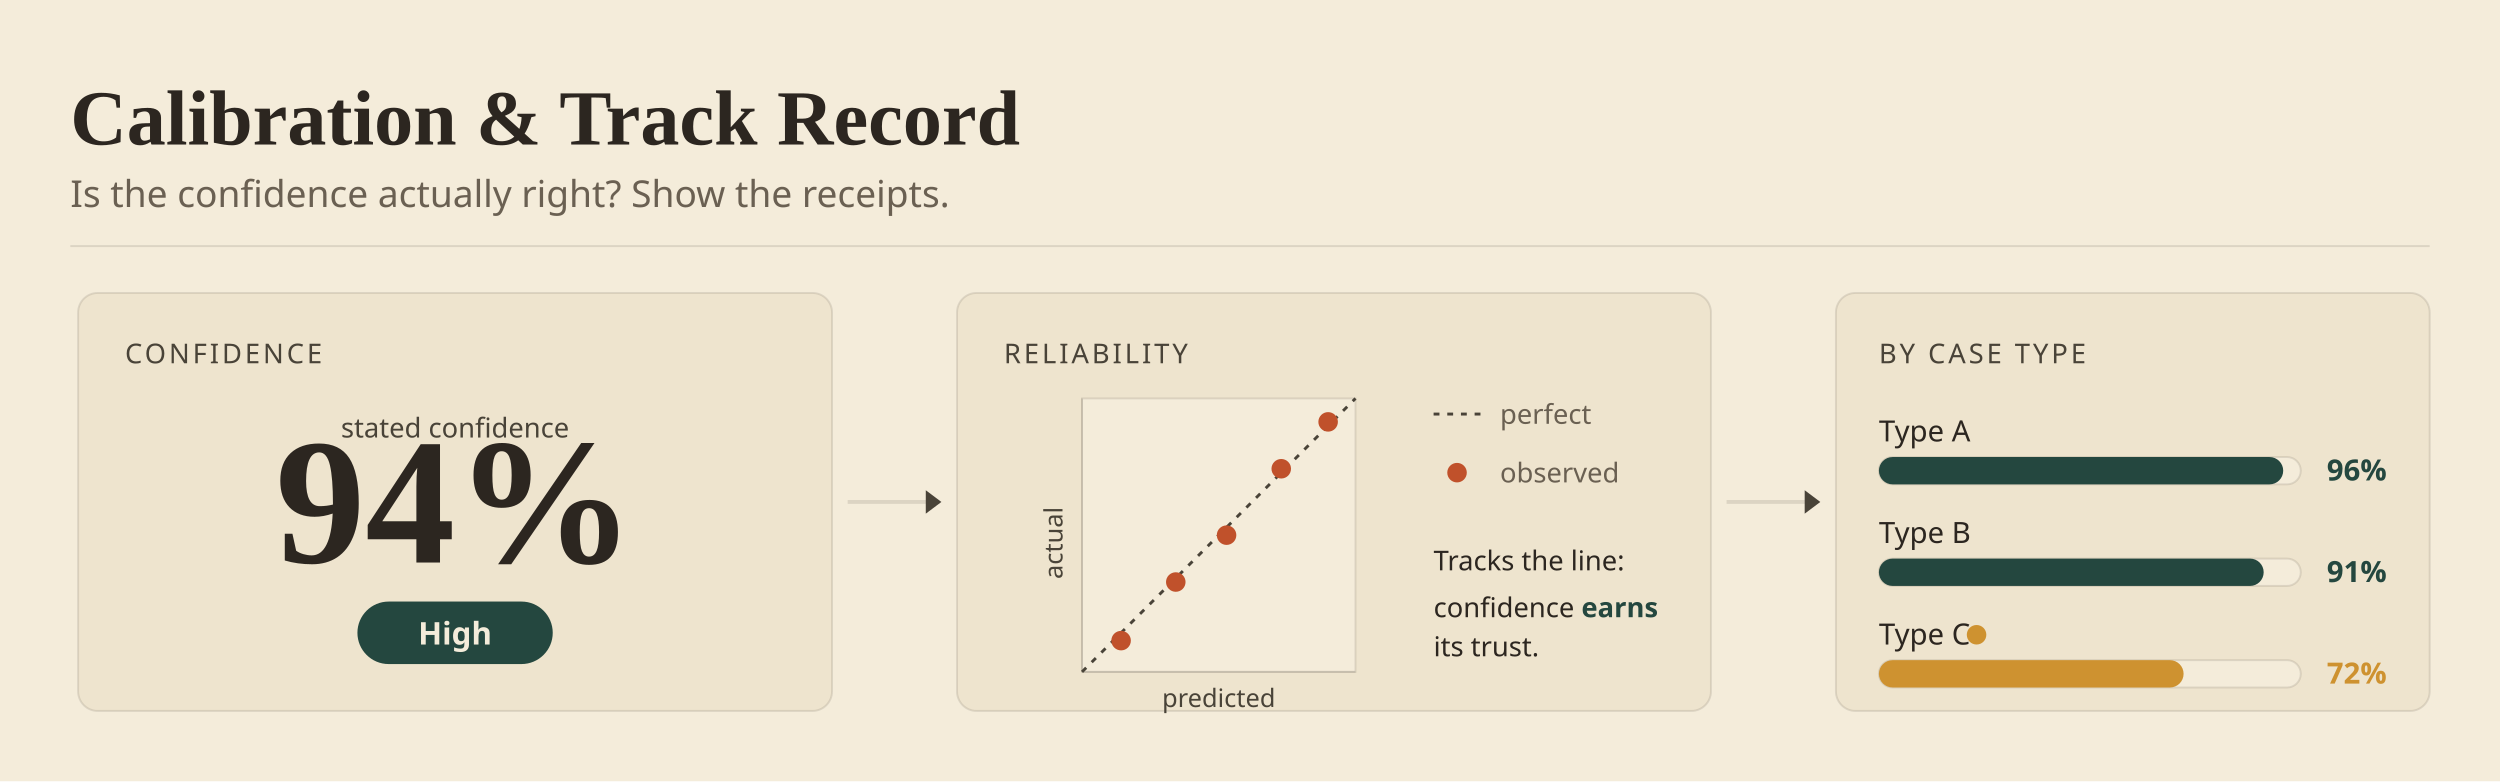
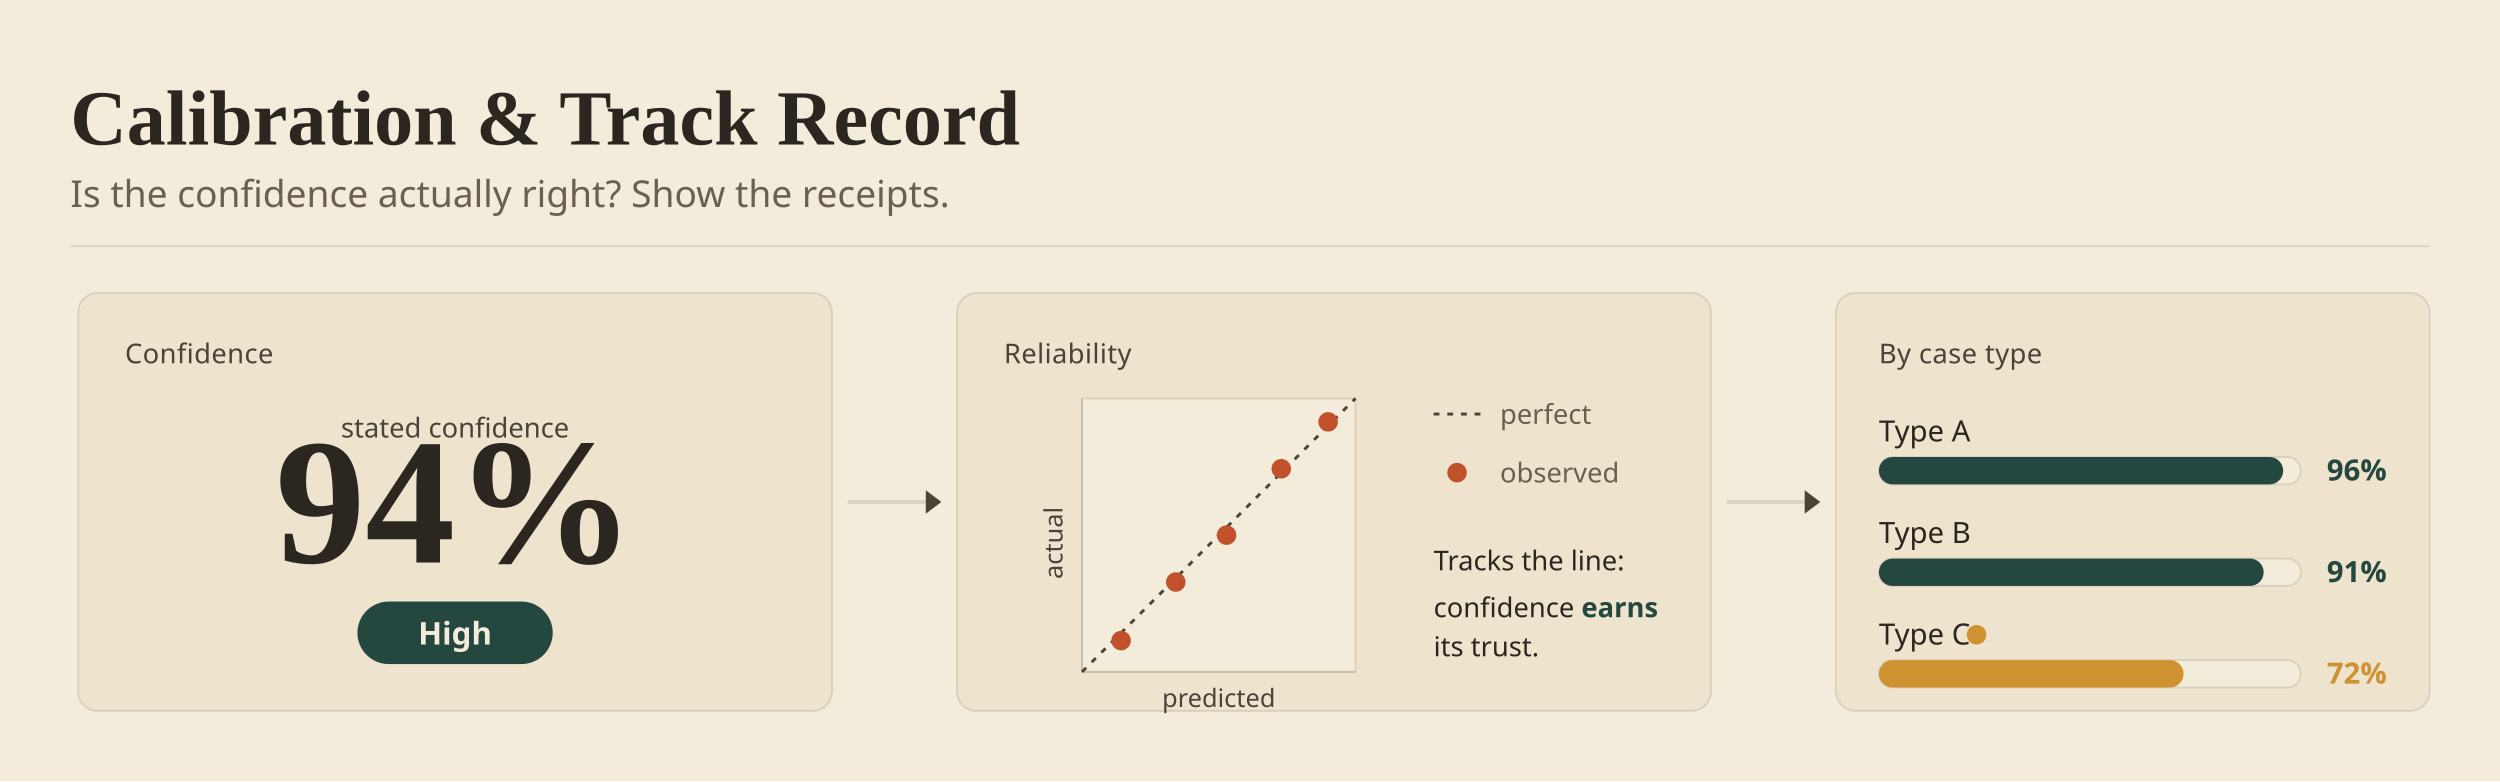
<svg xmlns="http://www.w3.org/2000/svg" viewBox="0 0 1280 400" preserveAspectRatio="xMidYMid meet" role="img" aria-labelledby="t d">
  <rect x="0" y="0" width="1280" height="400" fill="#F4ECDA" />
  <text x="36" y="74" font-family="Georgia, 'Times New Roman', serif" font-size="40" font-weight="bold" fill="#2C2620">Calibration &amp; Track Record</text>
  <text x="36" y="106" font-family="ui-sans-serif, system-ui, sans-serif" font-size="19" fill="#6A6052">Is the confidence actually right? Show the receipts.</text>
  <line x1="36" y1="126" x2="1244" y2="126" stroke="rgba(44,38,32,0.12)" stroke-width="1" />
  <g transform="translate(40,150)">
    <rect x="0" y="0" width="386" height="214" rx="10" fill="#EEE4CE" stroke="rgba(44,38,32,0.12)" stroke-width="1" />
-     <text x="24" y="36" font-family="ui-sans-serif, system-ui, sans-serif" font-size="14" letter-spacing="1.5" fill="#494338">CONFIDENCE</text>
+     <text x="24" y="36" font-family="ui-sans-serif, system-ui, sans-serif" font-size="14" letter-spacing="0.2" fill="#494338">Confidence</text>
    <text x="193" y="138" text-anchor="middle" font-family="Georgia, 'Times New Roman', serif" font-size="92" font-weight="bold" fill="#2C2620">94%</text>
    <rect x="143" y="158" width="100" height="32" rx="16" fill="#24473F" />
    <text x="193" y="180" text-anchor="middle" font-family="ui-sans-serif, system-ui, sans-serif" font-size="16" font-weight="bold" fill="#F4ECDA">High</text>
    <text x="193" y="74" text-anchor="middle" font-family="ui-sans-serif, system-ui, sans-serif" font-size="14" fill="#494338">stated confidence</text>
  </g>
  <path d="M 434 257 H 480" fill="none" stroke="rgba(44,38,32,0.12)" stroke-width="2" />
  <path d="M 474 251 L 482 257 L 474 263 Z" fill="#494338" />
  <g transform="translate(490,150)">
    <rect x="0" y="0" width="386" height="214" rx="10" fill="#EEE4CE" stroke="rgba(44,38,32,0.12)" stroke-width="1" />
-     <text x="24" y="36" font-family="ui-sans-serif, system-ui, sans-serif" font-size="14" letter-spacing="1.5" fill="#494338">RELIABILITY</text>
+     <text x="24" y="36" font-family="ui-sans-serif, system-ui, sans-serif" font-size="14" letter-spacing="0.2" fill="#494338">Reliability</text>
    <rect x="64" y="54" width="140" height="140" fill="#F4ECDA" stroke="rgba(44,38,32,0.12)" stroke-width="1" />
    <line x1="64" y1="194" x2="204" y2="194" stroke="rgba(44,38,32,0.12)" stroke-width="1" />
    <line x1="64" y1="54" x2="64" y2="194" stroke="rgba(44,38,32,0.12)" stroke-width="1" />
    <line x1="64" y1="194" x2="204" y2="54" stroke="#494338" stroke-width="1.5" stroke-dasharray="3 4" />
    <circle cx="84" cy="178" r="5" fill="#C0512B" />
    <circle cx="112" cy="148" r="5" fill="#C0512B" />
    <circle cx="138" cy="124" r="5" fill="#C0512B" />
    <circle cx="166" cy="90" r="5" fill="#C0512B" />
    <circle cx="190" cy="66" r="5" fill="#C0512B" />
    <text x="134" y="212" text-anchor="middle" font-family="ui-sans-serif, system-ui, sans-serif" font-size="13" fill="#494338">predicted</text>
    <text x="54" y="128" text-anchor="middle" font-family="ui-sans-serif, system-ui, sans-serif" font-size="13" fill="#494338" transform="rotate(-90 54 128)">actual</text>
    <line x1="244" y1="62" x2="268" y2="62" stroke="#494338" stroke-width="1.5" stroke-dasharray="3 4" />
    <text x="278" y="67" font-family="ui-sans-serif, system-ui, sans-serif" font-size="14" fill="#6A6052">perfect</text>
    <circle cx="256" cy="92" r="5" fill="#C0512B" />
    <text x="278" y="97" font-family="ui-sans-serif, system-ui, sans-serif" font-size="14" fill="#6A6052">observed</text>
    <text x="244" y="142" font-family="ui-sans-serif, system-ui, sans-serif" font-size="14" fill="#2C2620">Tracks the line:</text>
    <text x="244" y="166" font-family="ui-sans-serif, system-ui, sans-serif" font-size="14" fill="#2C2620">confidence <tspan font-weight="bold" fill="#24473F">earns</tspan>
    </text>
    <text x="244" y="186" font-family="ui-sans-serif, system-ui, sans-serif" font-size="14" fill="#2C2620">its trust.</text>
  </g>
  <path d="M 884 257 H 930" fill="none" stroke="rgba(44,38,32,0.12)" stroke-width="2" />
  <path d="M 924 251 L 932 257 L 924 263 Z" fill="#494338" />
  <g transform="translate(940,150)">
    <rect x="0" y="0" width="304" height="214" rx="10" fill="#EEE4CE" stroke="rgba(44,38,32,0.12)" stroke-width="1" />
-     <text x="22" y="36" font-family="ui-sans-serif, system-ui, sans-serif" font-size="14" letter-spacing="1.5" fill="#494338">BY CASE TYPE</text>
+     <text x="22" y="36" font-family="ui-sans-serif, system-ui, sans-serif" font-size="14" letter-spacing="0.2" fill="#494338">By case type</text>
    <text x="22" y="76" font-family="ui-sans-serif, system-ui, sans-serif" font-size="15" fill="#2C2620">Type A</text>
    <rect x="22" y="84" width="216" height="14" rx="7" fill="#F4ECDA" stroke="rgba(44,38,32,0.12)" stroke-width="1" />
    <rect x="22" y="84" width="207" height="14" rx="7" fill="#24473F" />
    <text x="282" y="96" text-anchor="end" font-family="ui-sans-serif, system-ui, sans-serif" font-size="15" font-weight="bold" fill="#24473F">96%</text>
    <text x="22" y="128" font-family="ui-sans-serif, system-ui, sans-serif" font-size="15" fill="#2C2620">Type B</text>
    <rect x="22" y="136" width="216" height="14" rx="7" fill="#F4ECDA" stroke="rgba(44,38,32,0.12)" stroke-width="1" />
    <rect x="22" y="136" width="197" height="14" rx="7" fill="#24473F" />
    <text x="282" y="148" text-anchor="end" font-family="ui-sans-serif, system-ui, sans-serif" font-size="15" font-weight="bold" fill="#24473F">91%</text>
    <text x="22" y="180" font-family="ui-sans-serif, system-ui, sans-serif" font-size="15" fill="#2C2620">Type C</text>
    <circle cx="72" cy="175" r="5" fill="#CE9230" />
    <rect x="22" y="188" width="216" height="14" rx="7" fill="#F4ECDA" stroke="rgba(44,38,32,0.12)" stroke-width="1" />
    <rect x="22" y="188" width="156" height="14" rx="7" fill="#CE9230" />
    <text x="282" y="200" text-anchor="end" font-family="ui-sans-serif, system-ui, sans-serif" font-size="15" font-weight="bold" fill="#CE9230">72%</text>
  </g>
</svg>
